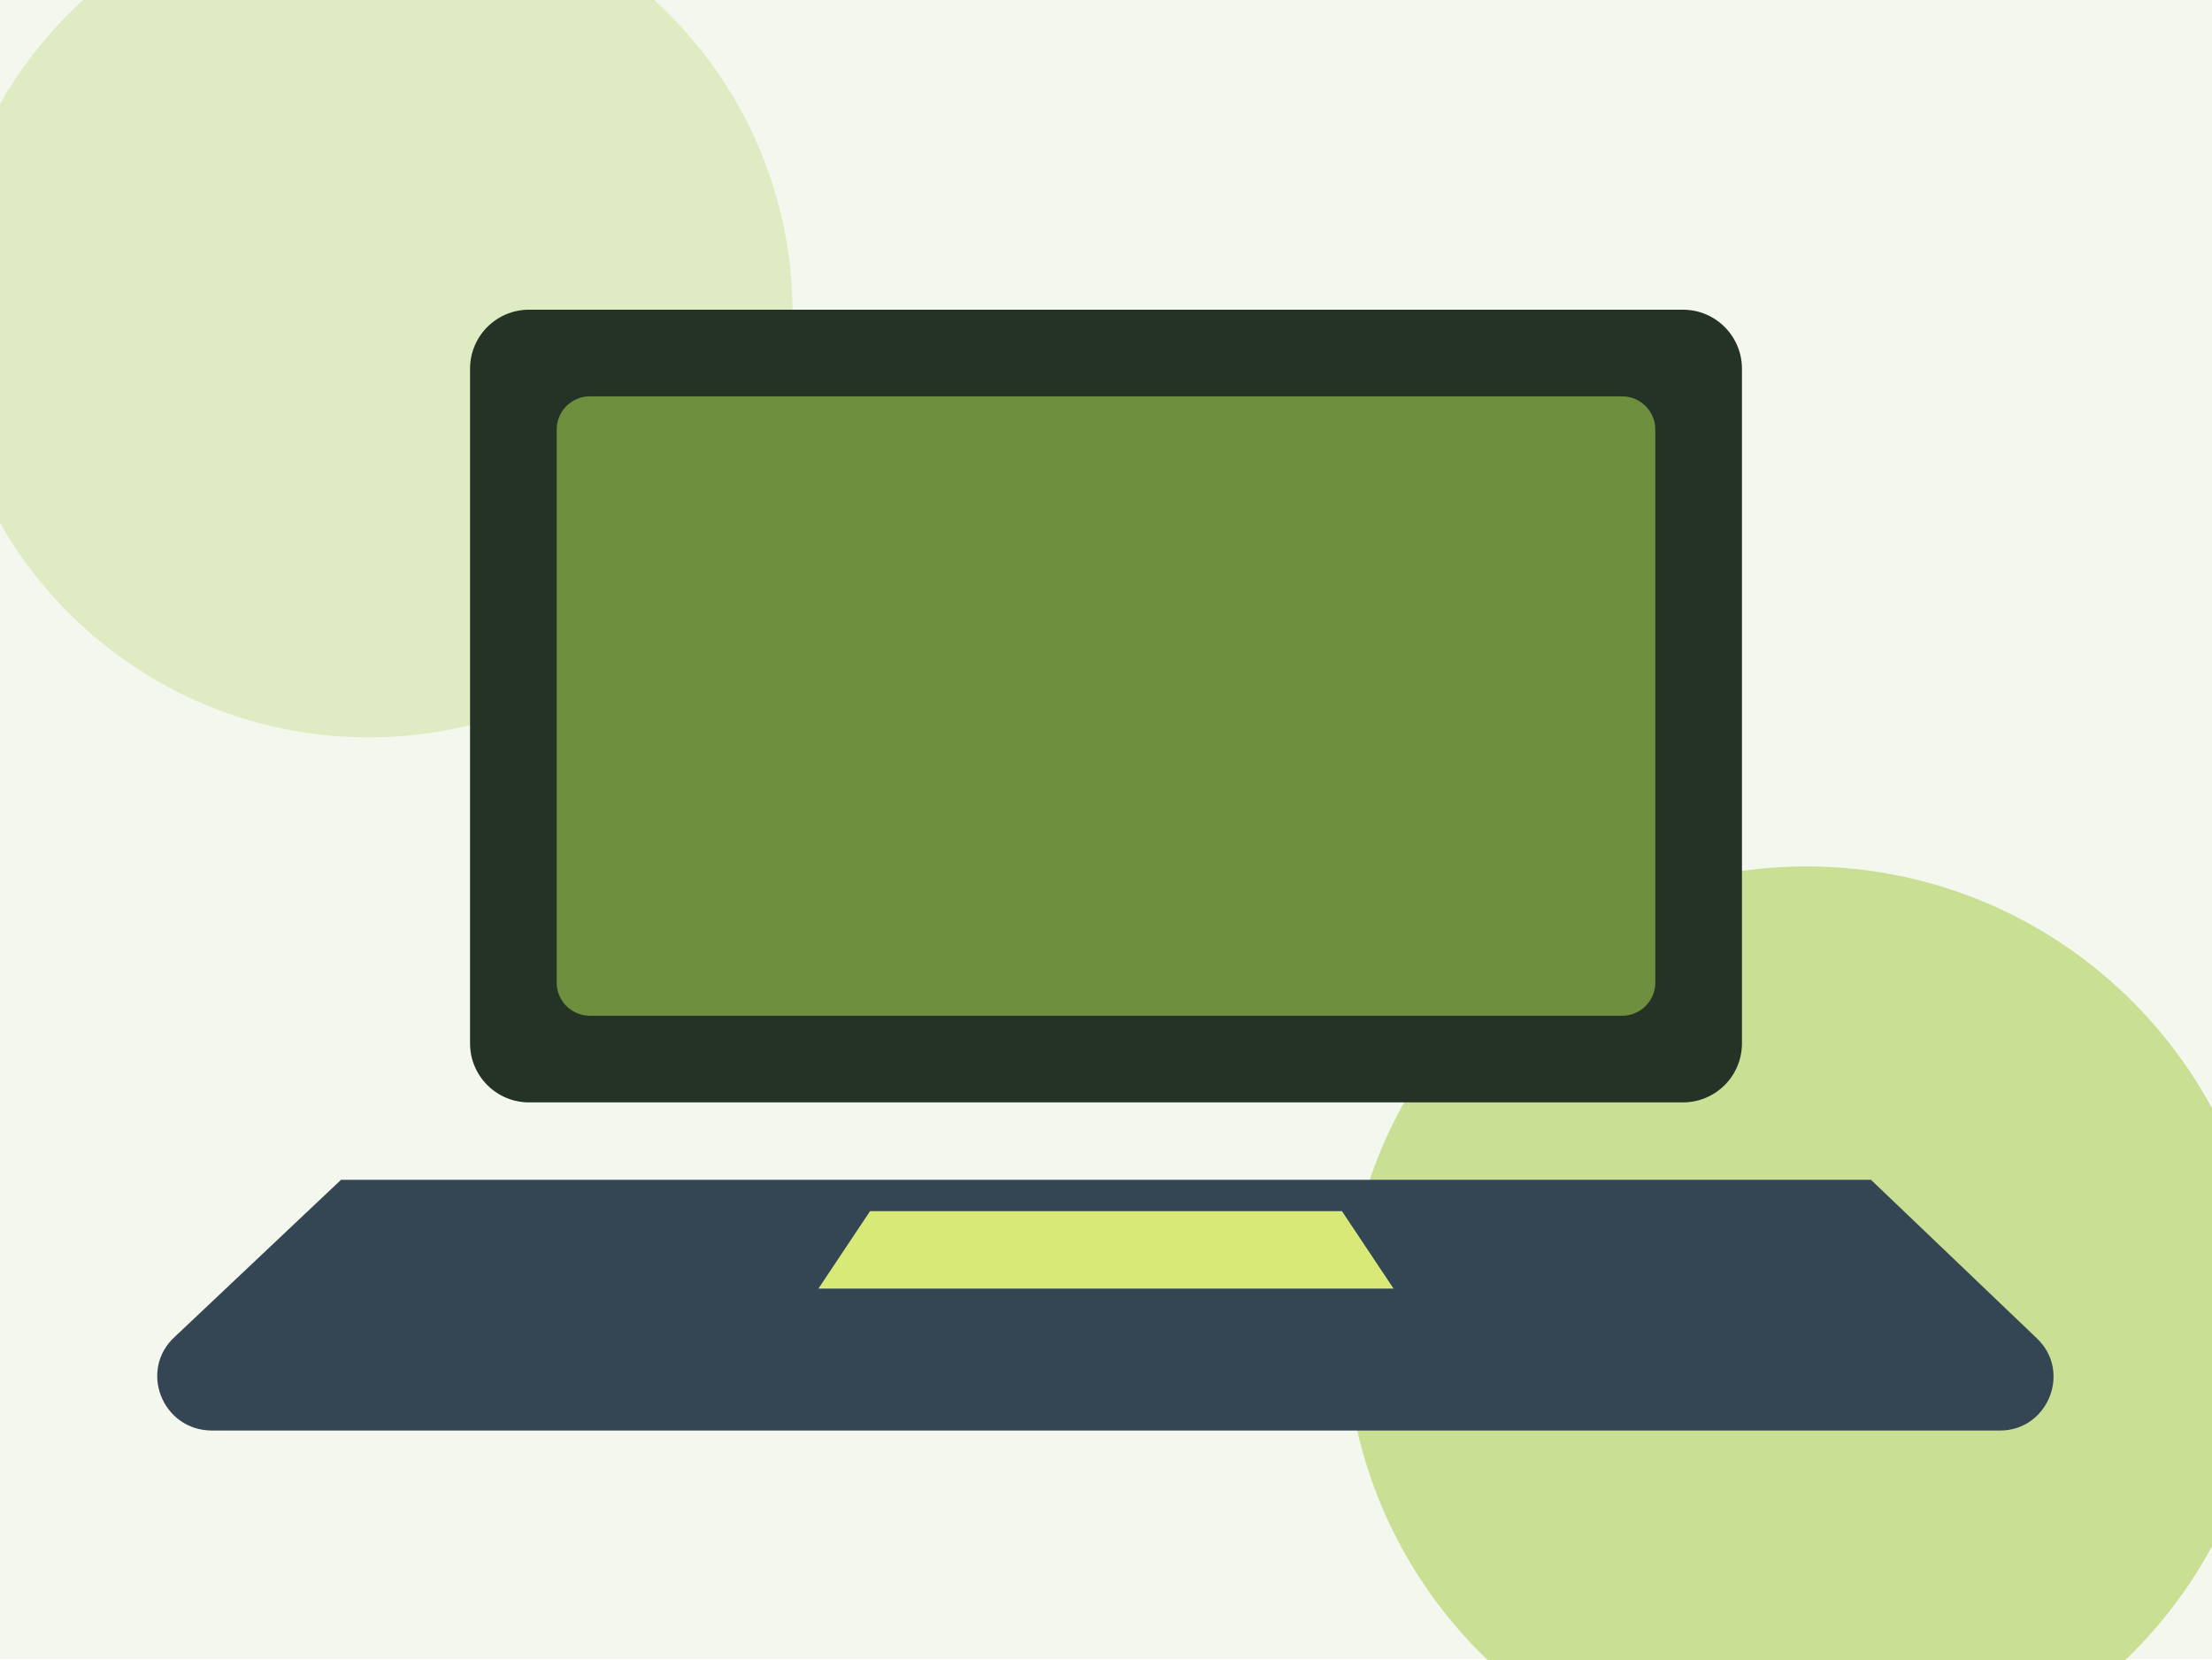
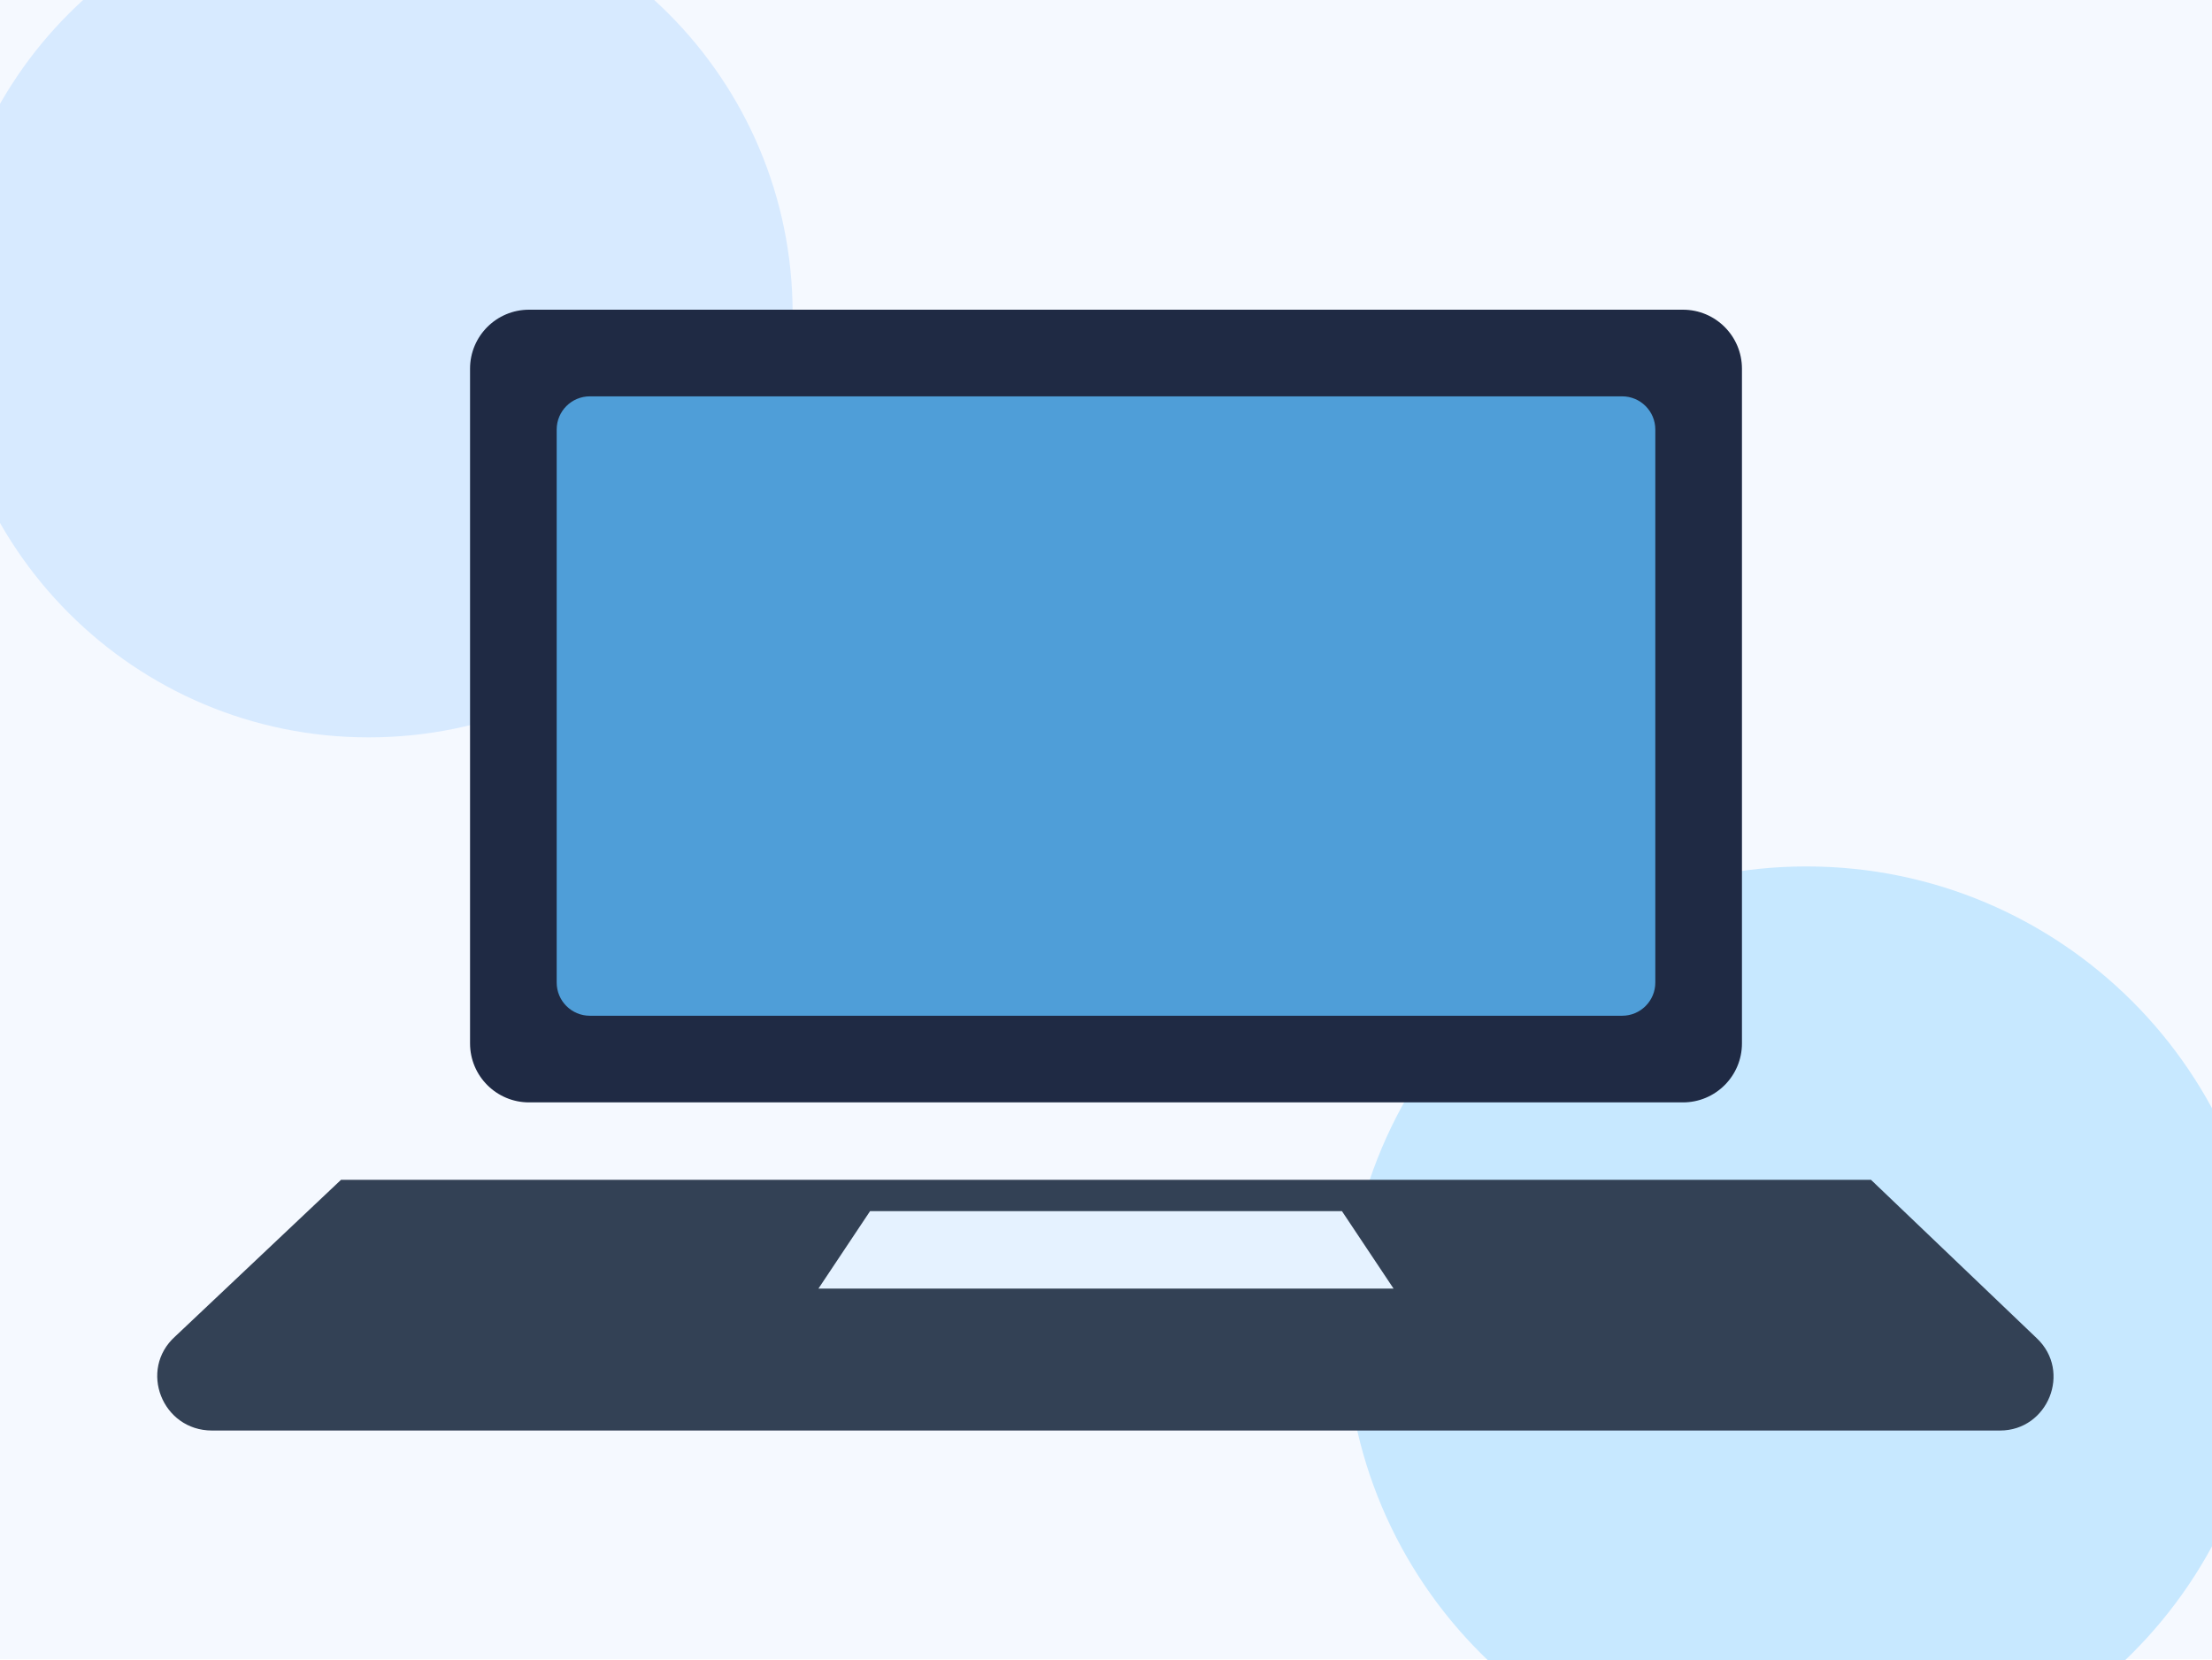
<svg xmlns="http://www.w3.org/2000/svg" width="1200" height="900" viewBox="0 0 1200 900" role="img" aria-labelledby="title desc">
-   <rect width="1200" height="900" fill="#f4f7ed" />
-   <circle cx="980" cy="720" r="250" fill="#c9df93" />
-   <circle cx="200" cy="170" r="230" fill="#dfecc3" />
-   <rect x="255" y="168" width="690" height="430" rx="32" fill="#253326" />
-   <rect x="302" y="215" width="596" height="336" rx="18" fill="#6e8f3d" />
-   <path d="M185 640h830l90 86c19 18 6 50-20 50H115c-27 0-40-33-20-51l90-85z" fill="#344554" />
-   <path d="M472 657h256l28 42H444l28-42z" fill="#d8e978" />
+   <rect width="1200" height="900" fill="#f5f9ff" />
+   <circle cx="980" cy="720" r="250" fill="#c7e8ff" />
+   <circle cx="200" cy="170" r="230" fill="#d7eaff" />
+   <rect x="255" y="168" width="690" height="430" rx="32" fill="#1f2a44" />
+   <rect x="302" y="215" width="596" height="336" rx="18" fill="#4f9ed8" />
+   <path d="M185 640h830l90 86c19 18 6 50-20 50H115c-27 0-40-33-20-51l90-85z" fill="#334155" />
+   <path d="M472 657h256l28 42H444l28-42z" fill="#e5f2ff" />
</svg>
